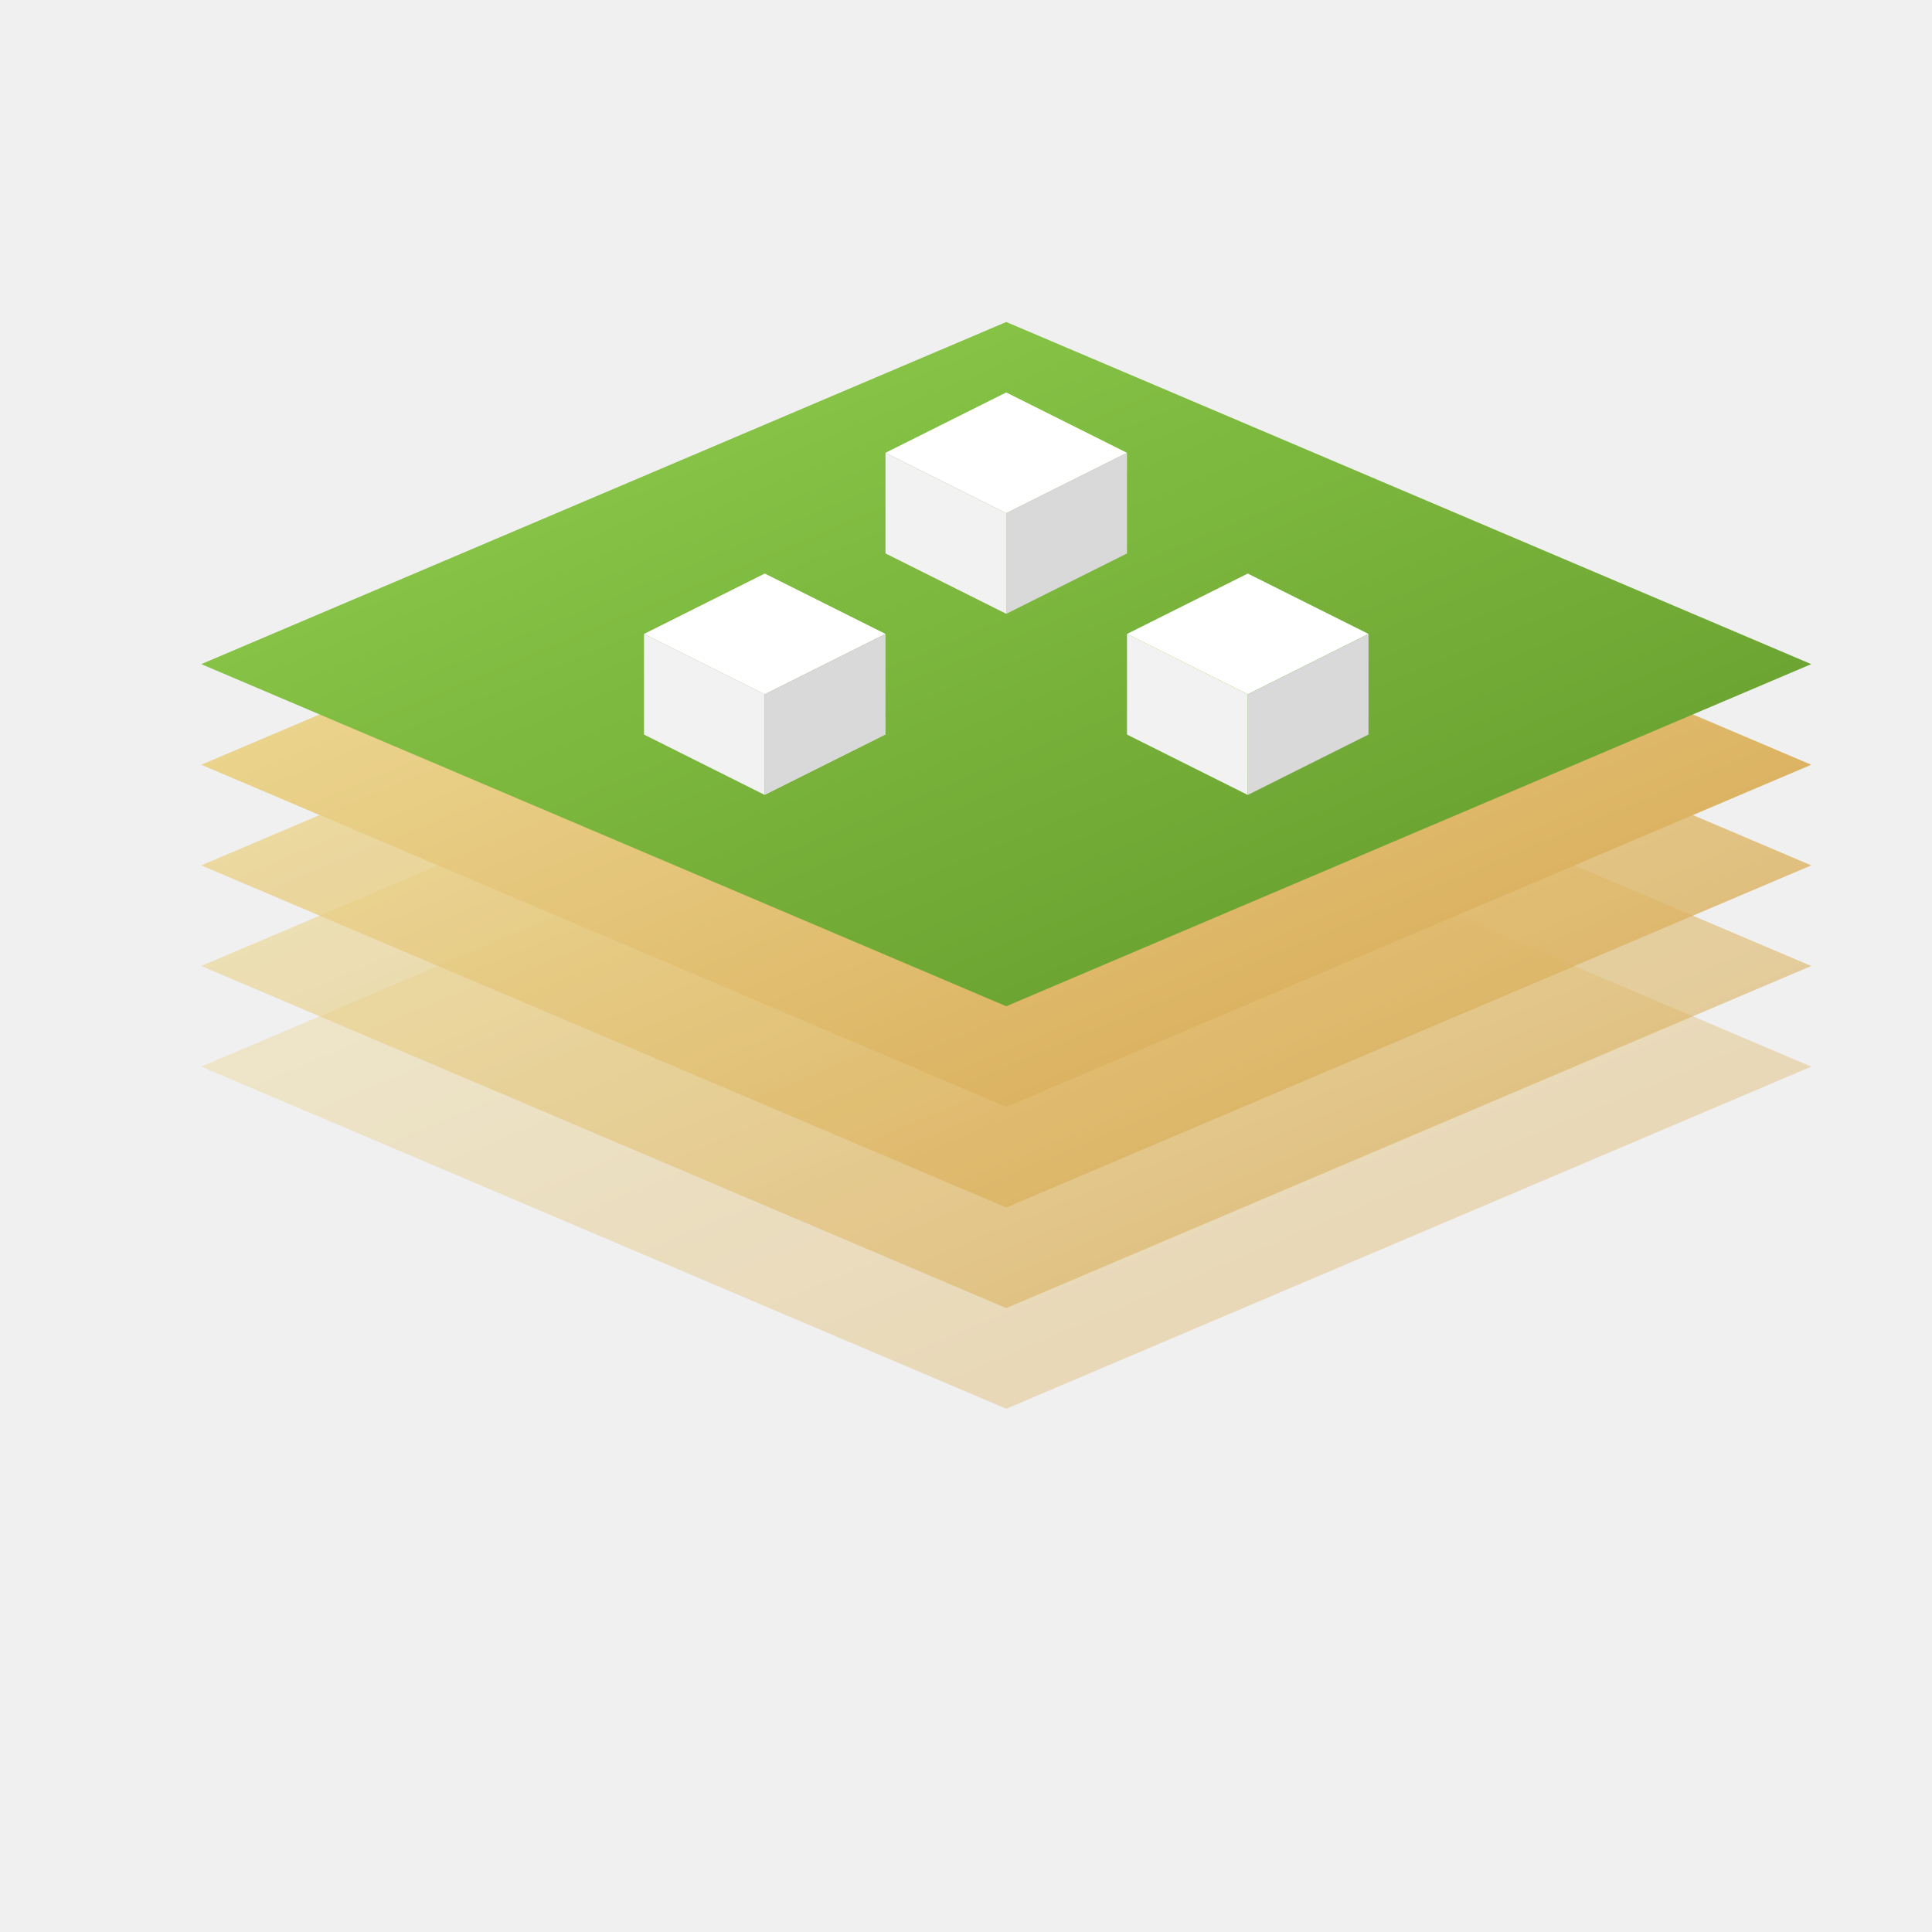
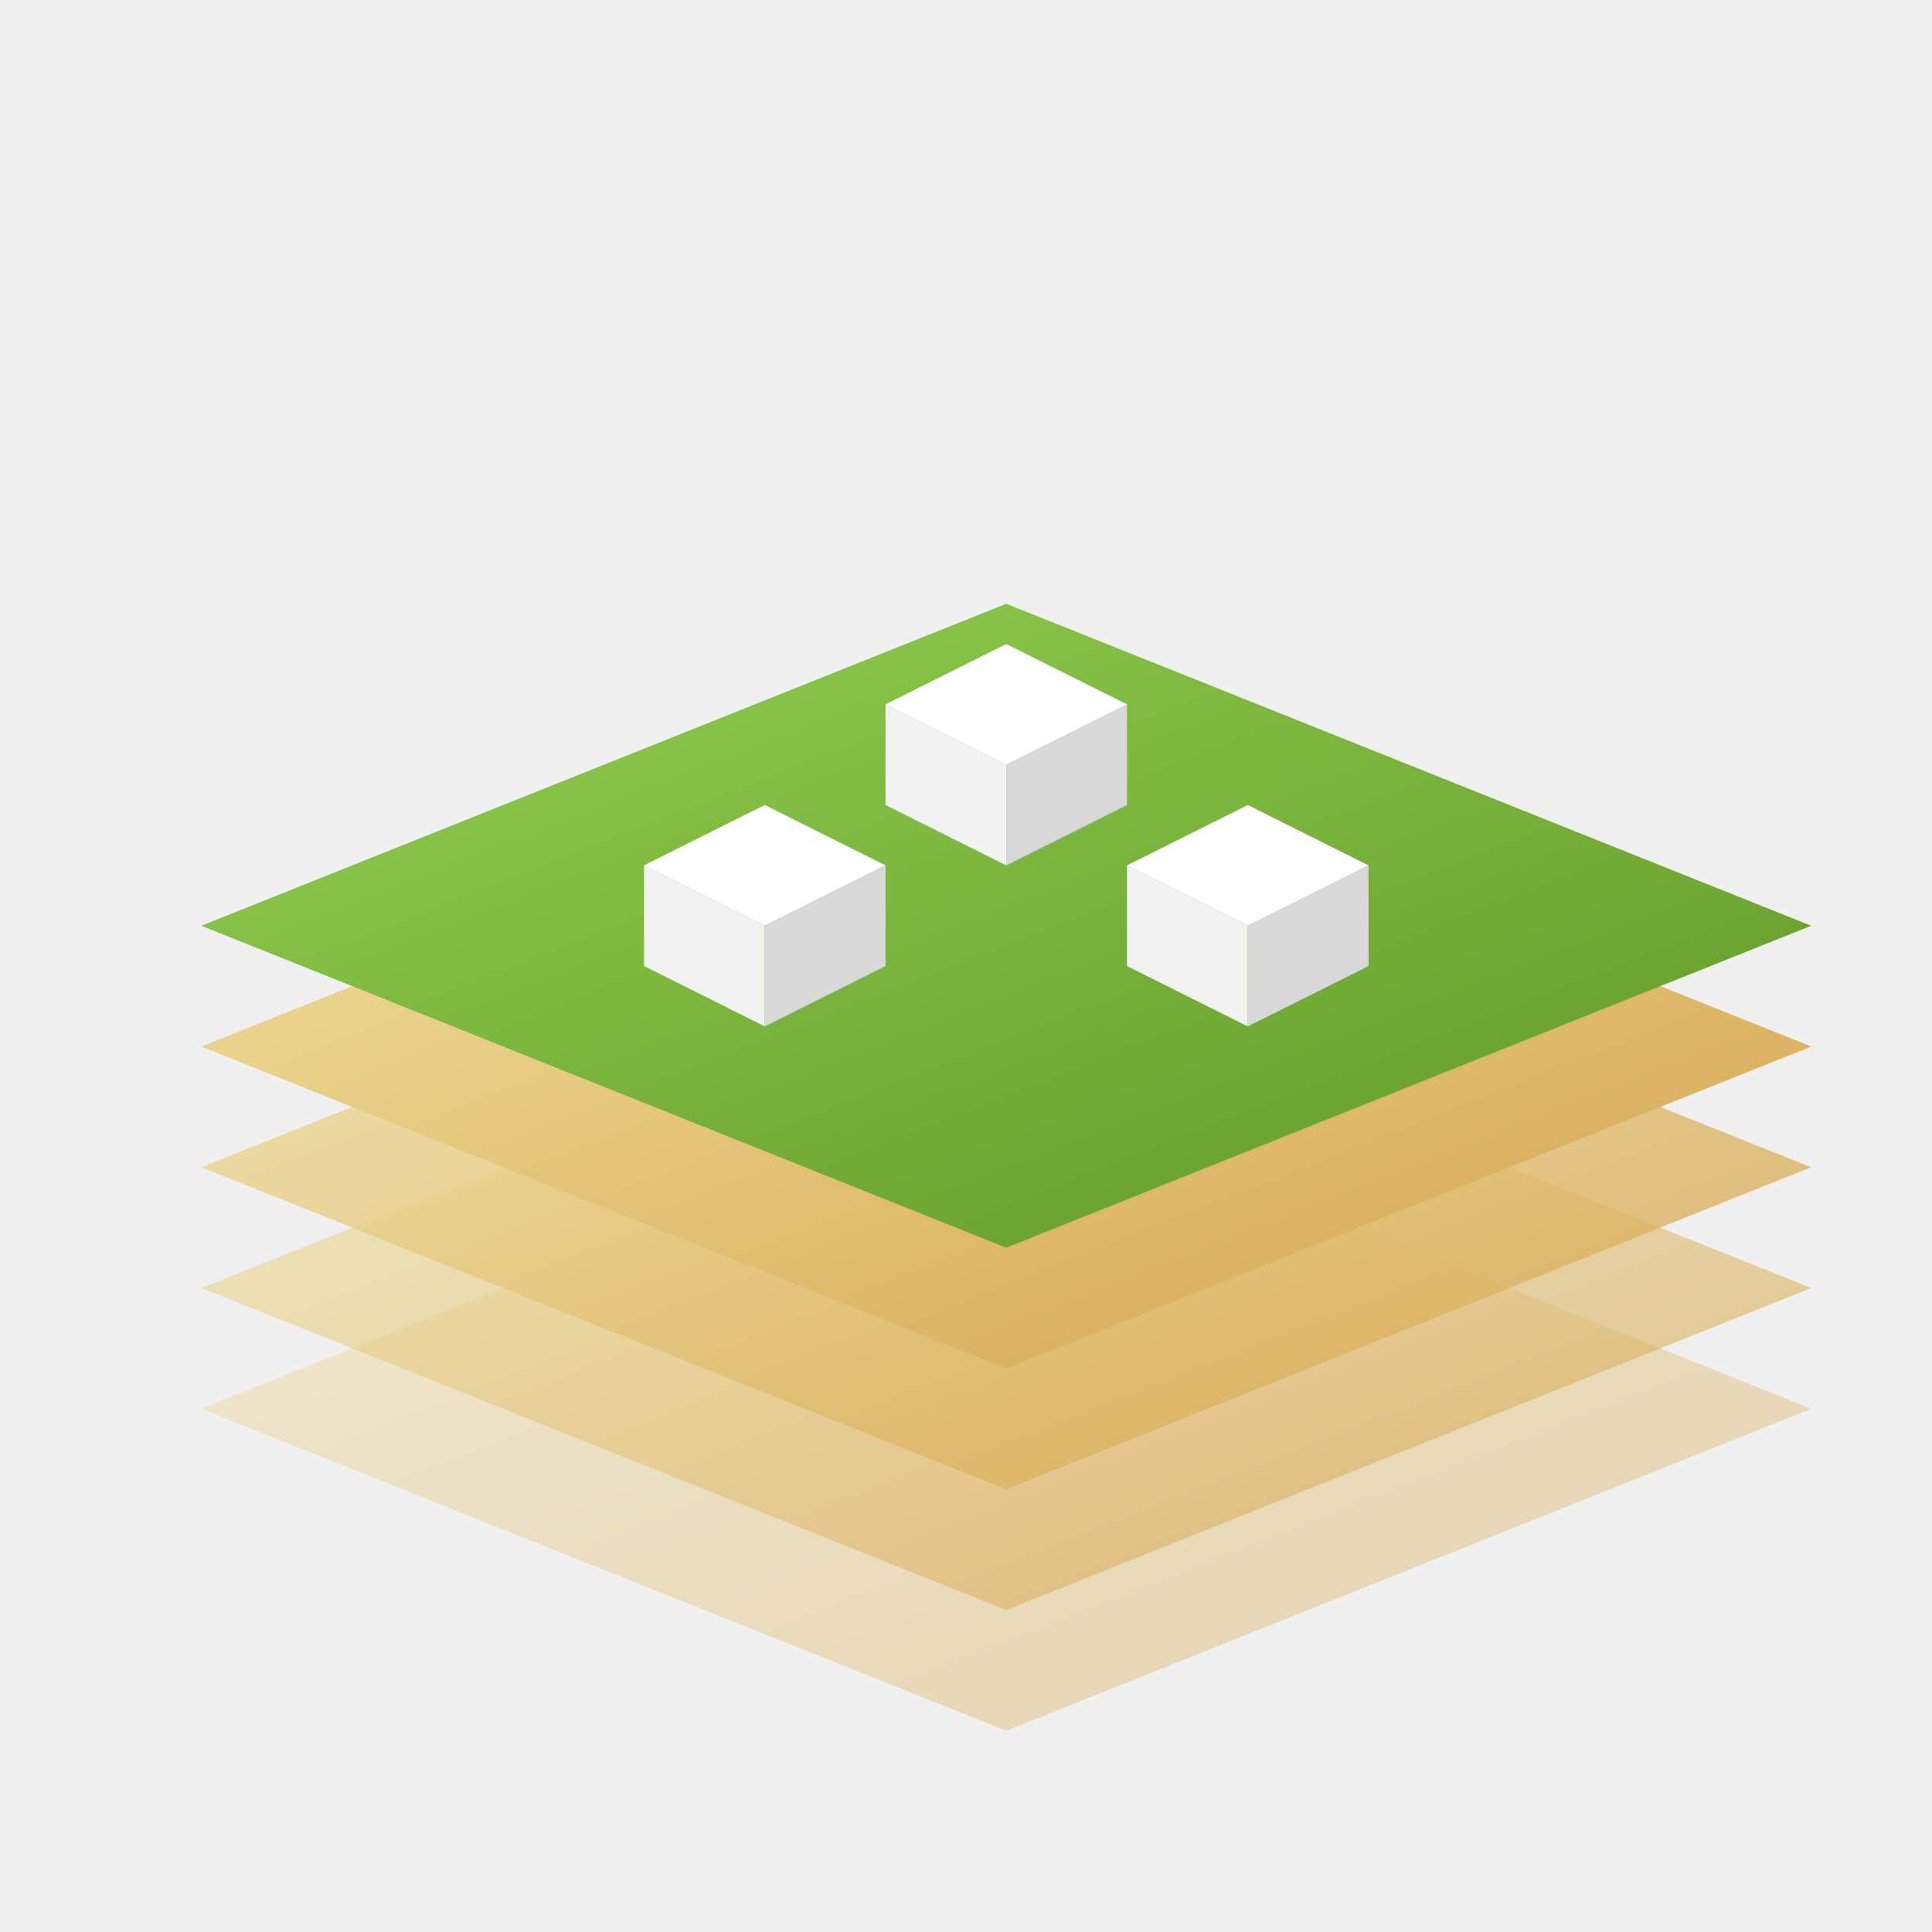
- <svg xmlns="http://www.w3.org/2000/svg" width="96" height="96" viewBox="0 12 96 96" fill="none">
+ <svg xmlns="http://www.w3.org/2000/svg" width="96" height="96" viewBox="0 0 96 96">
  <defs>
-     <linearGradient id="pistachio" x1="0%" y1="0%" x2="100%" y2="100%">
+     <linearGradient id="p" x1="0%" y1="0%" x2="100%" y2="100%">
      <stop offset="0%" stop-color="#92D14F" />
      <stop offset="100%" stop-color="#609628" />
    </linearGradient>
-     <linearGradient id="dough" x1="0%" y1="0%" x2="100%" y2="100%">
+     <linearGradient id="d" x1="0%" y1="0%" x2="100%" y2="100%">
      <stop offset="0%" stop-color="#F2E3A1" />
      <stop offset="100%" stop-color="#D4A34D" />
    </linearGradient>
  </defs>
-   <path d="M10 65 L50 48 L90 65 L50 82 Z" fill="url(#dough)" opacity="0.4" />
-   <path d="M10 60 L50 43 L90 60 L50 77 Z" fill="url(#dough)" opacity="0.6" />
-   <path d="M10 55 L50 38 L90 55 L50 72 Z" fill="url(#dough)" opacity="0.8" />
-   <path d="M10 50 L50 33 L90 50 L50 67 Z" fill="url(#dough)" />
-   <path d="M10 45 L50 28 L90 45 L50 62 Z" fill="url(#pistachio)" />
-   <g transform="translate(44,31.5)">
-     <path d="M0 3 L6 0 L12 3 L6 6 Z" fill="#FFFFFF" />
-     <path d="M0 3 L6 6 L6 11 L0 8 Z" fill="#F2F2F2" />
-     <path d="M6 6 L12 3 L12 8 L6 11 Z" fill="#D9D9D9" />
+   <path d="M10 70L50 54L90 70L50 86Z" fill="url(#d)" opacity=".4" />
+   <path d="M10 64L50 48L90 64L50 80Z" fill="url(#d)" opacity=".6" />
+   <path d="M10 58L50 42L90 58L50 74Z" fill="url(#d)" opacity=".8" />
+   <path d="M10 52L50 36L90 52L50 68Z" fill="url(#d)" />
+   <path d="M10 46L50 30L90 46L50 62Z" fill="url(#p)" />
+   <g transform="translate(44 32)">
+     <path d="M0 3L6 0L12 3L6 6Z" fill="#fff" />
+     <path d="M0 3L6 6L6 11L0 8Z" fill="#f2f2f2" />
+     <path d="M6 6L12 3L12 8L6 11Z" fill="#d9d9d9" />
  </g>
-   <g transform="translate(32,40.5)">
-     <path d="M0 3 L6 0 L12 3 L6 6 Z" fill="#FFFFFF" />
-     <path d="M0 3 L6 6 L6 11 L0 8 Z" fill="#F2F2F2" />
-     <path d="M6 6 L12 3 L12 8 L6 11 Z" fill="#D9D9D9" />
+   <g transform="translate(32 40)">
+     <path d="M0 3L6 0L12 3L6 6Z" fill="#fff" />
+     <path d="M0 3L6 6L6 11L0 8Z" fill="#f2f2f2" />
+     <path d="M6 6L12 3L12 8L6 11Z" fill="#d9d9d9" />
  </g>
-   <g transform="translate(56,40.5)">
-     <path d="M0 3 L6 0 L12 3 L6 6 Z" fill="#FFFFFF" />
-     <path d="M0 3 L6 6 L6 11 L0 8 Z" fill="#F2F2F2" />
-     <path d="M6 6 L12 3 L12 8 L6 11 Z" fill="#D9D9D9" />
+   <g transform="translate(56 40)">
+     <path d="M0 3L6 0L12 3L6 6Z" fill="#fff" />
+     <path d="M0 3L6 6L6 11L0 8Z" fill="#f2f2f2" />
+     <path d="M6 6L12 3L12 8L6 11Z" fill="#d9d9d9" />
  </g>
</svg>
